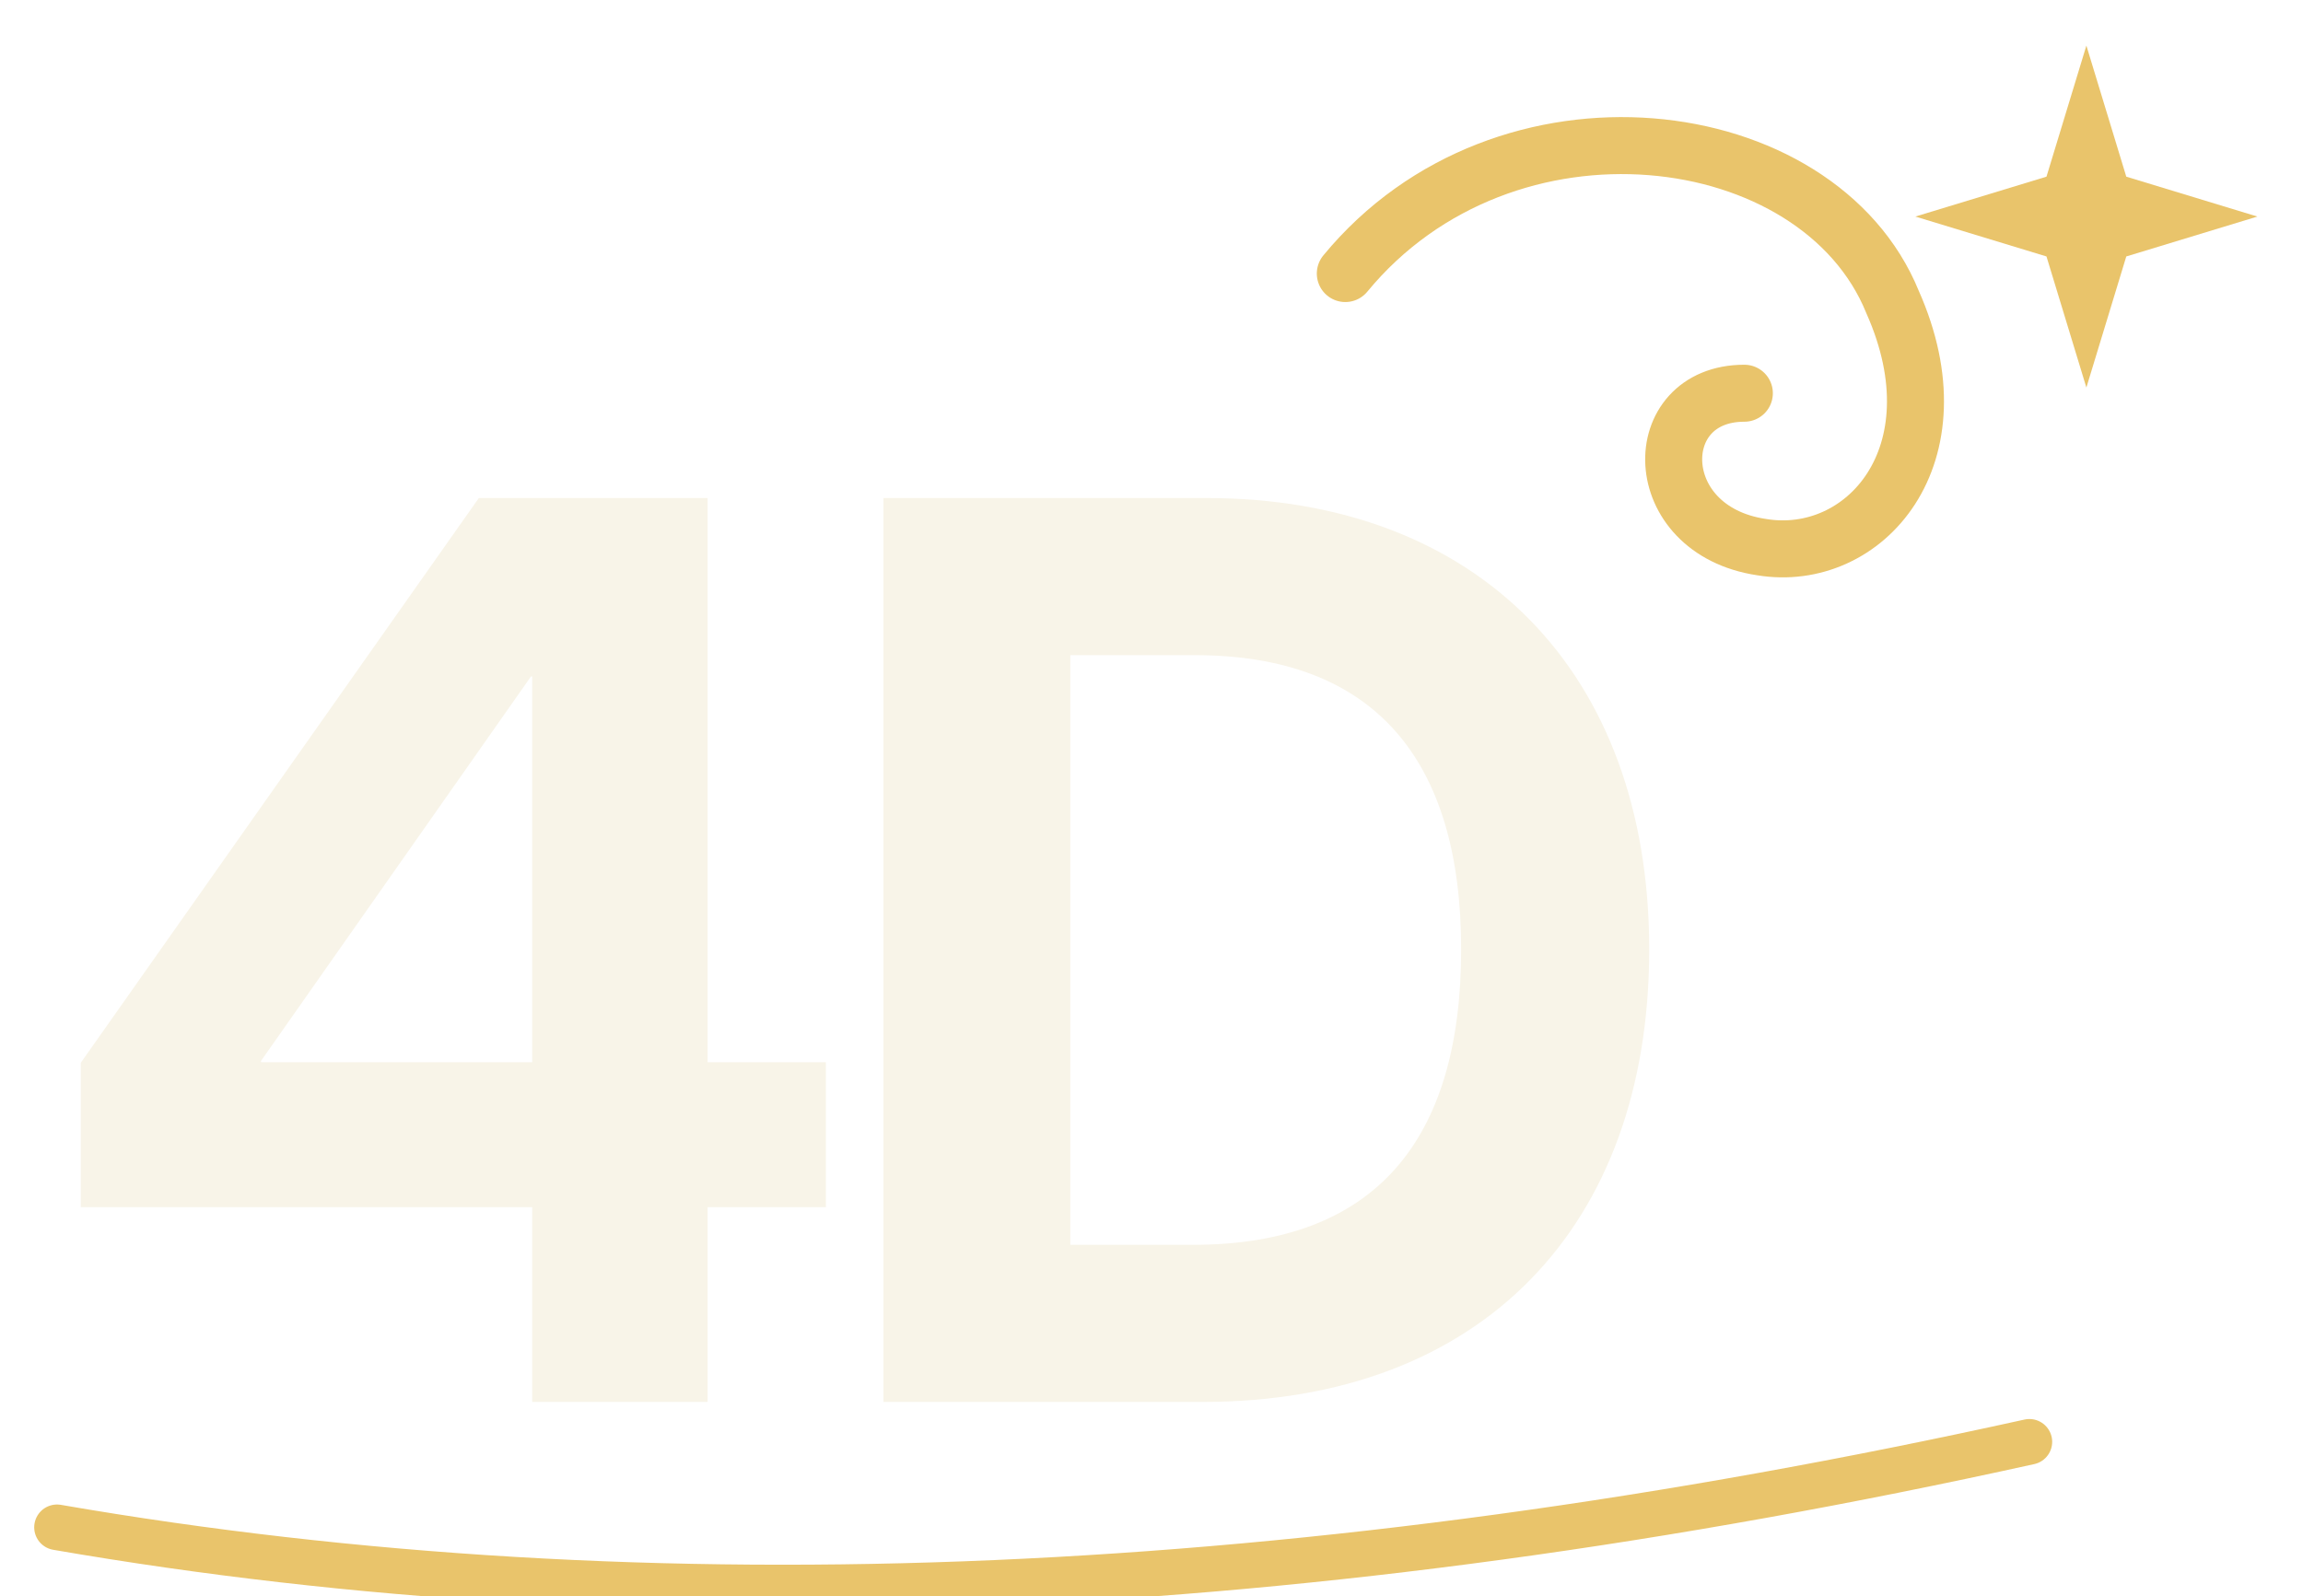
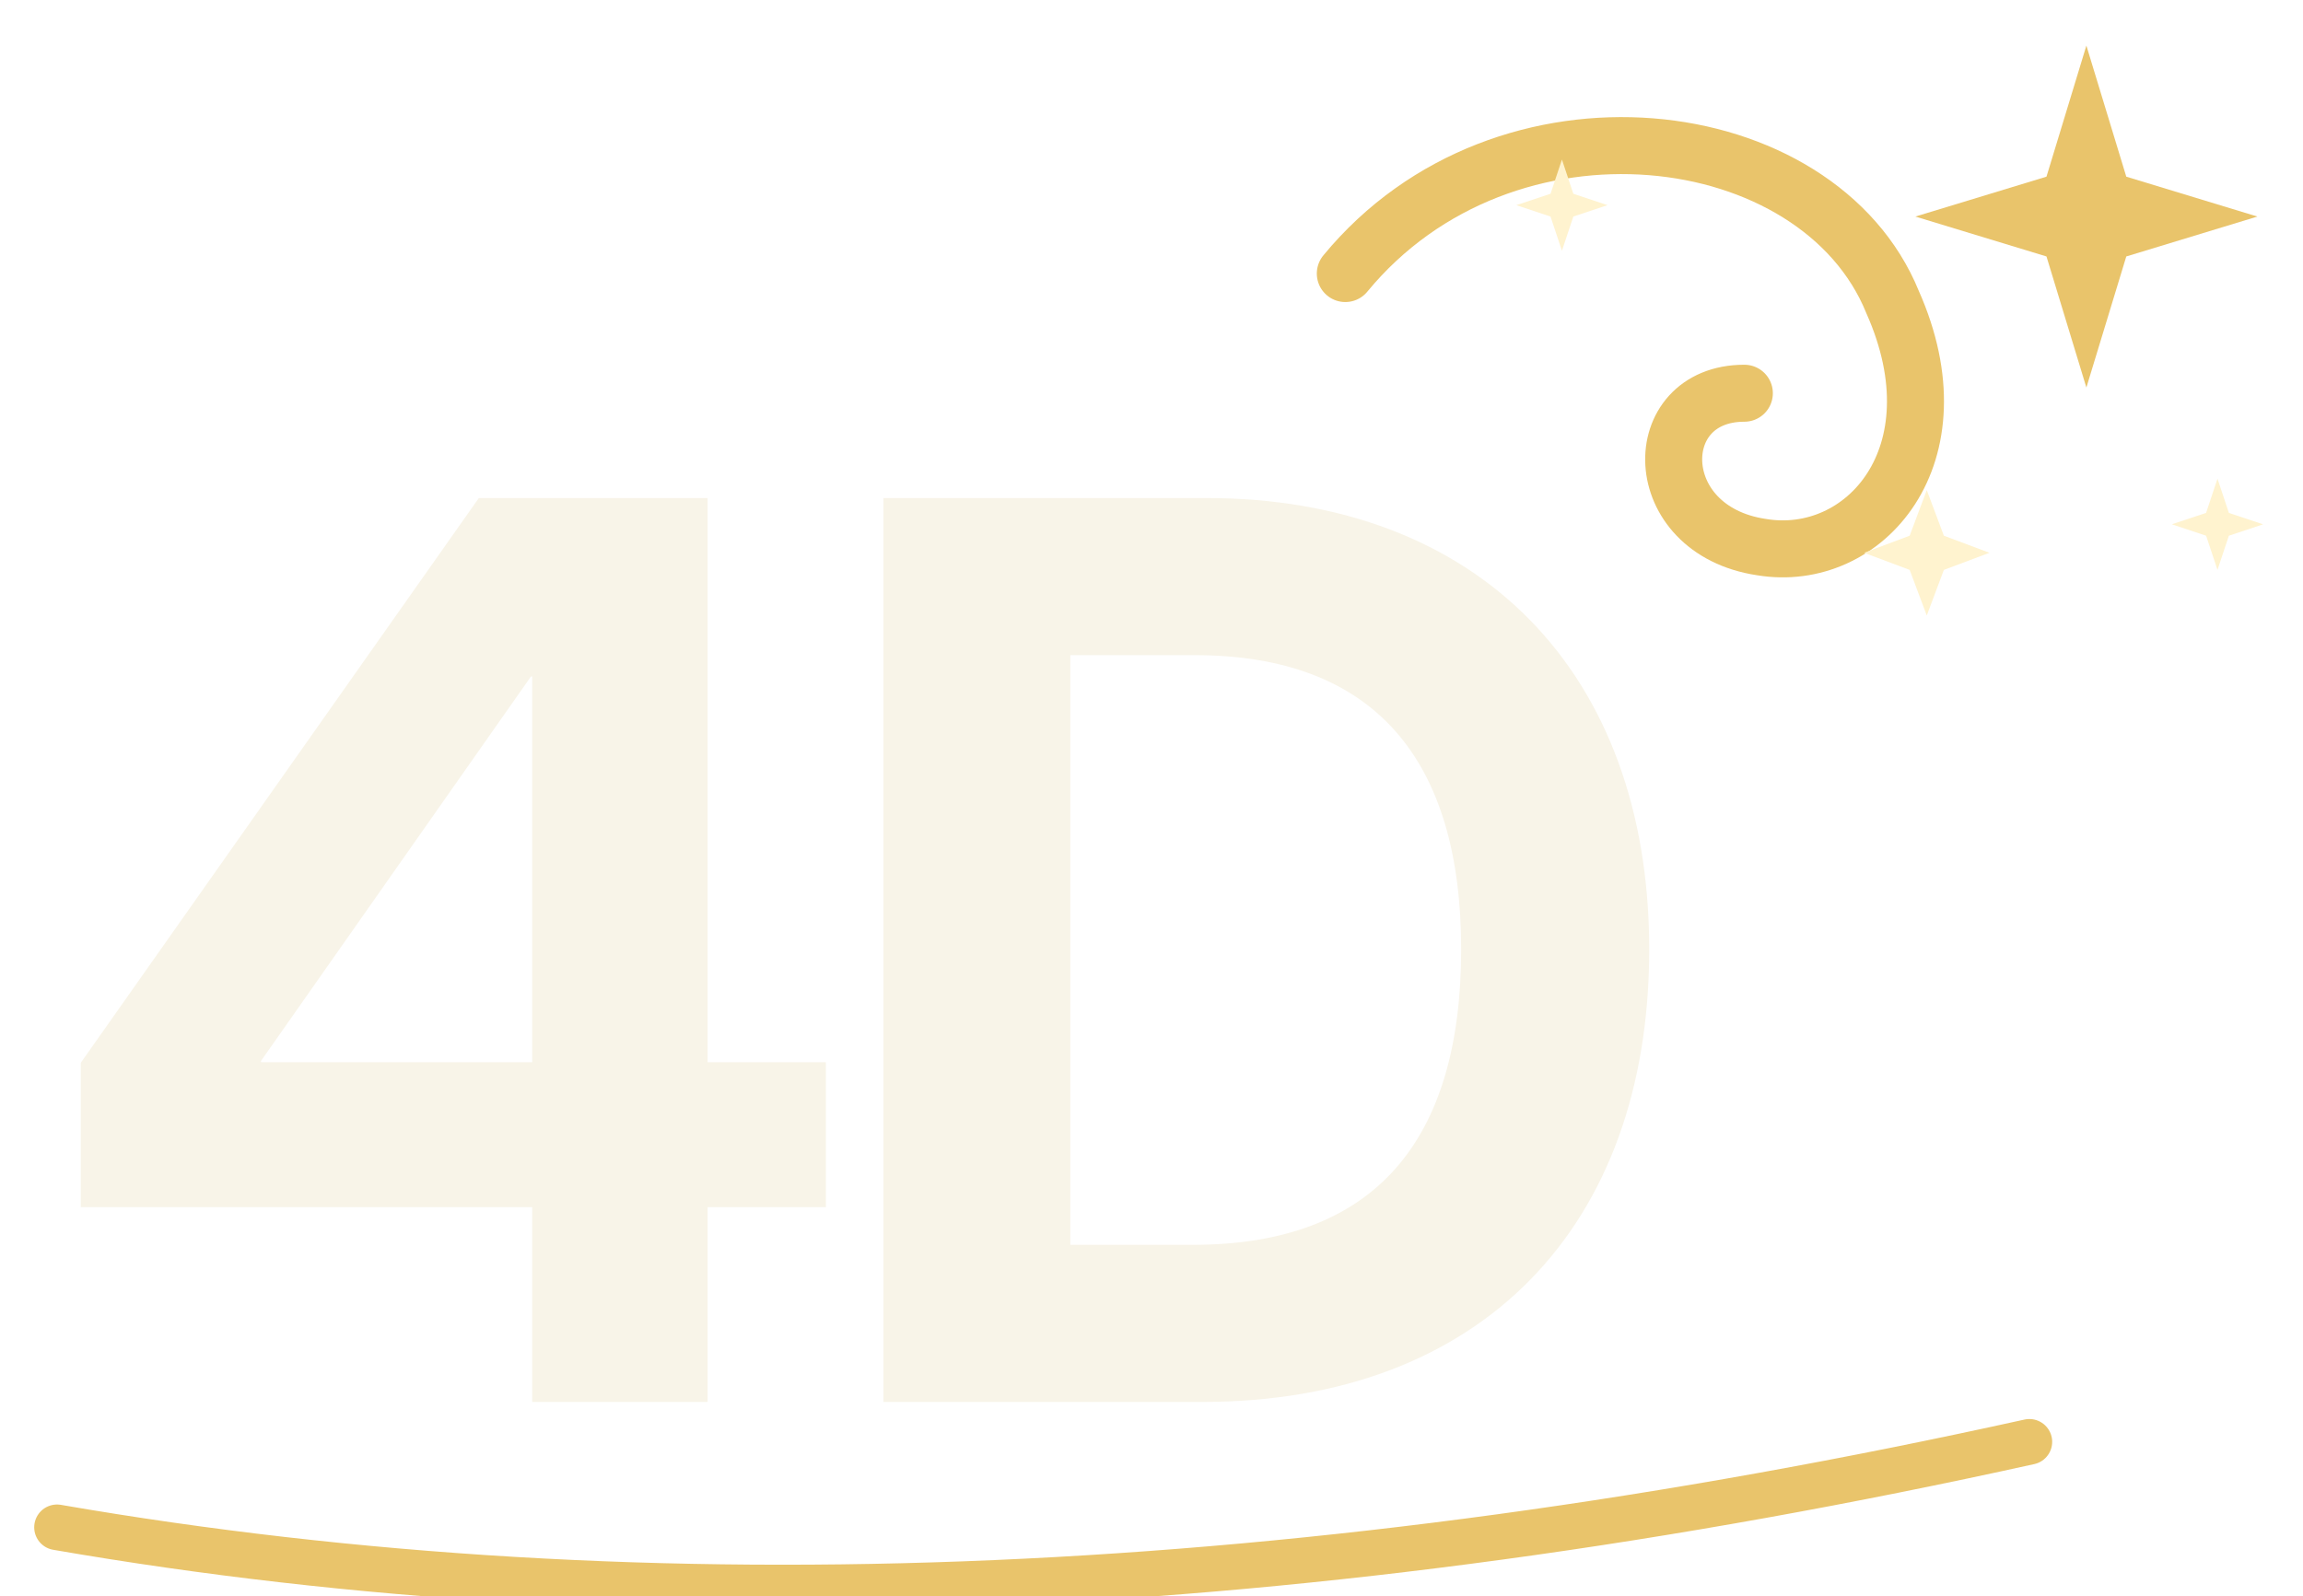
- <svg xmlns="http://www.w3.org/2000/svg" viewBox="66 84 404 280">
+ <svg xmlns="http://www.w3.org/2000/svg" overflow="visible" viewBox="66 84 404 280">
  <path d="M80.17 295.83H159.36V330.0H190.13V295.83H210.88V270.39H190.13V171.39H150.00L80.17 270.49ZM159.36 270.39H111.78V270.17L159.15 202.69H159.36Z" fill="#F8F4E8" />
  <path d="M276.97 330.0C325.62 330.0 355.31 299.45 355.31 250.59C355.31 201.94 325.30 171.39 277.61 171.39H220.98V330.0ZM253.76 302.43V198.96H275.59C307.09 198.96 322.32 217.27 322.32 250.59C322.32 284.01 307.31 302.43 275.27 302.43Z" fill="#F8F4E8" />
  <path d="M302 132 C330 98 385 105 398 137 C410 164 393 183 375 180 C355 177 355 153 372 153" fill="none" stroke="#E9C46B" stroke-width="10" stroke-linecap="round" />
-   <path d="M432 92 L439 115 L462 122 L439 129 L432 152 L425 129 L402 122 L425 115 Z" fill="#E9C46B" />
+   <path class="lst" d="M432 92 L439 115 L462 122 L439 129 L432 152 L425 129 L402 122 L425 115 Z" fill="#E9C46B" />
+   <path class="lsp s1" d="M404 170 l3 8 8 3 -8 3 -3 8 -3 -8 -8 -3 8 -3z" fill="#FFF3CF" />
+   <path class="lsp s2" d="M455 168 l2 6 6 2 -6 2 -2 6 -2 -6 -6 -2 6 -2z" fill="#FFF3CF" />
+   <path class="lsp s3" d="M340 112 l2 6 6 2 -6 2 -2 6 -2 -6 -6 -2 6 -2z" fill="#FFF3CF" />
  <path d="M76 352 Q232 379 422 337" fill="none" stroke="#E9C46B" stroke-width="8" stroke-linecap="round" />
+   <path class="lgl" d="M76 352 Q232 379 422 337" fill="none" stroke="#FFF7DE" stroke-width="8" stroke-linecap="round" stroke-dasharray="36 420" stroke-dashoffset="40" />
</svg>
